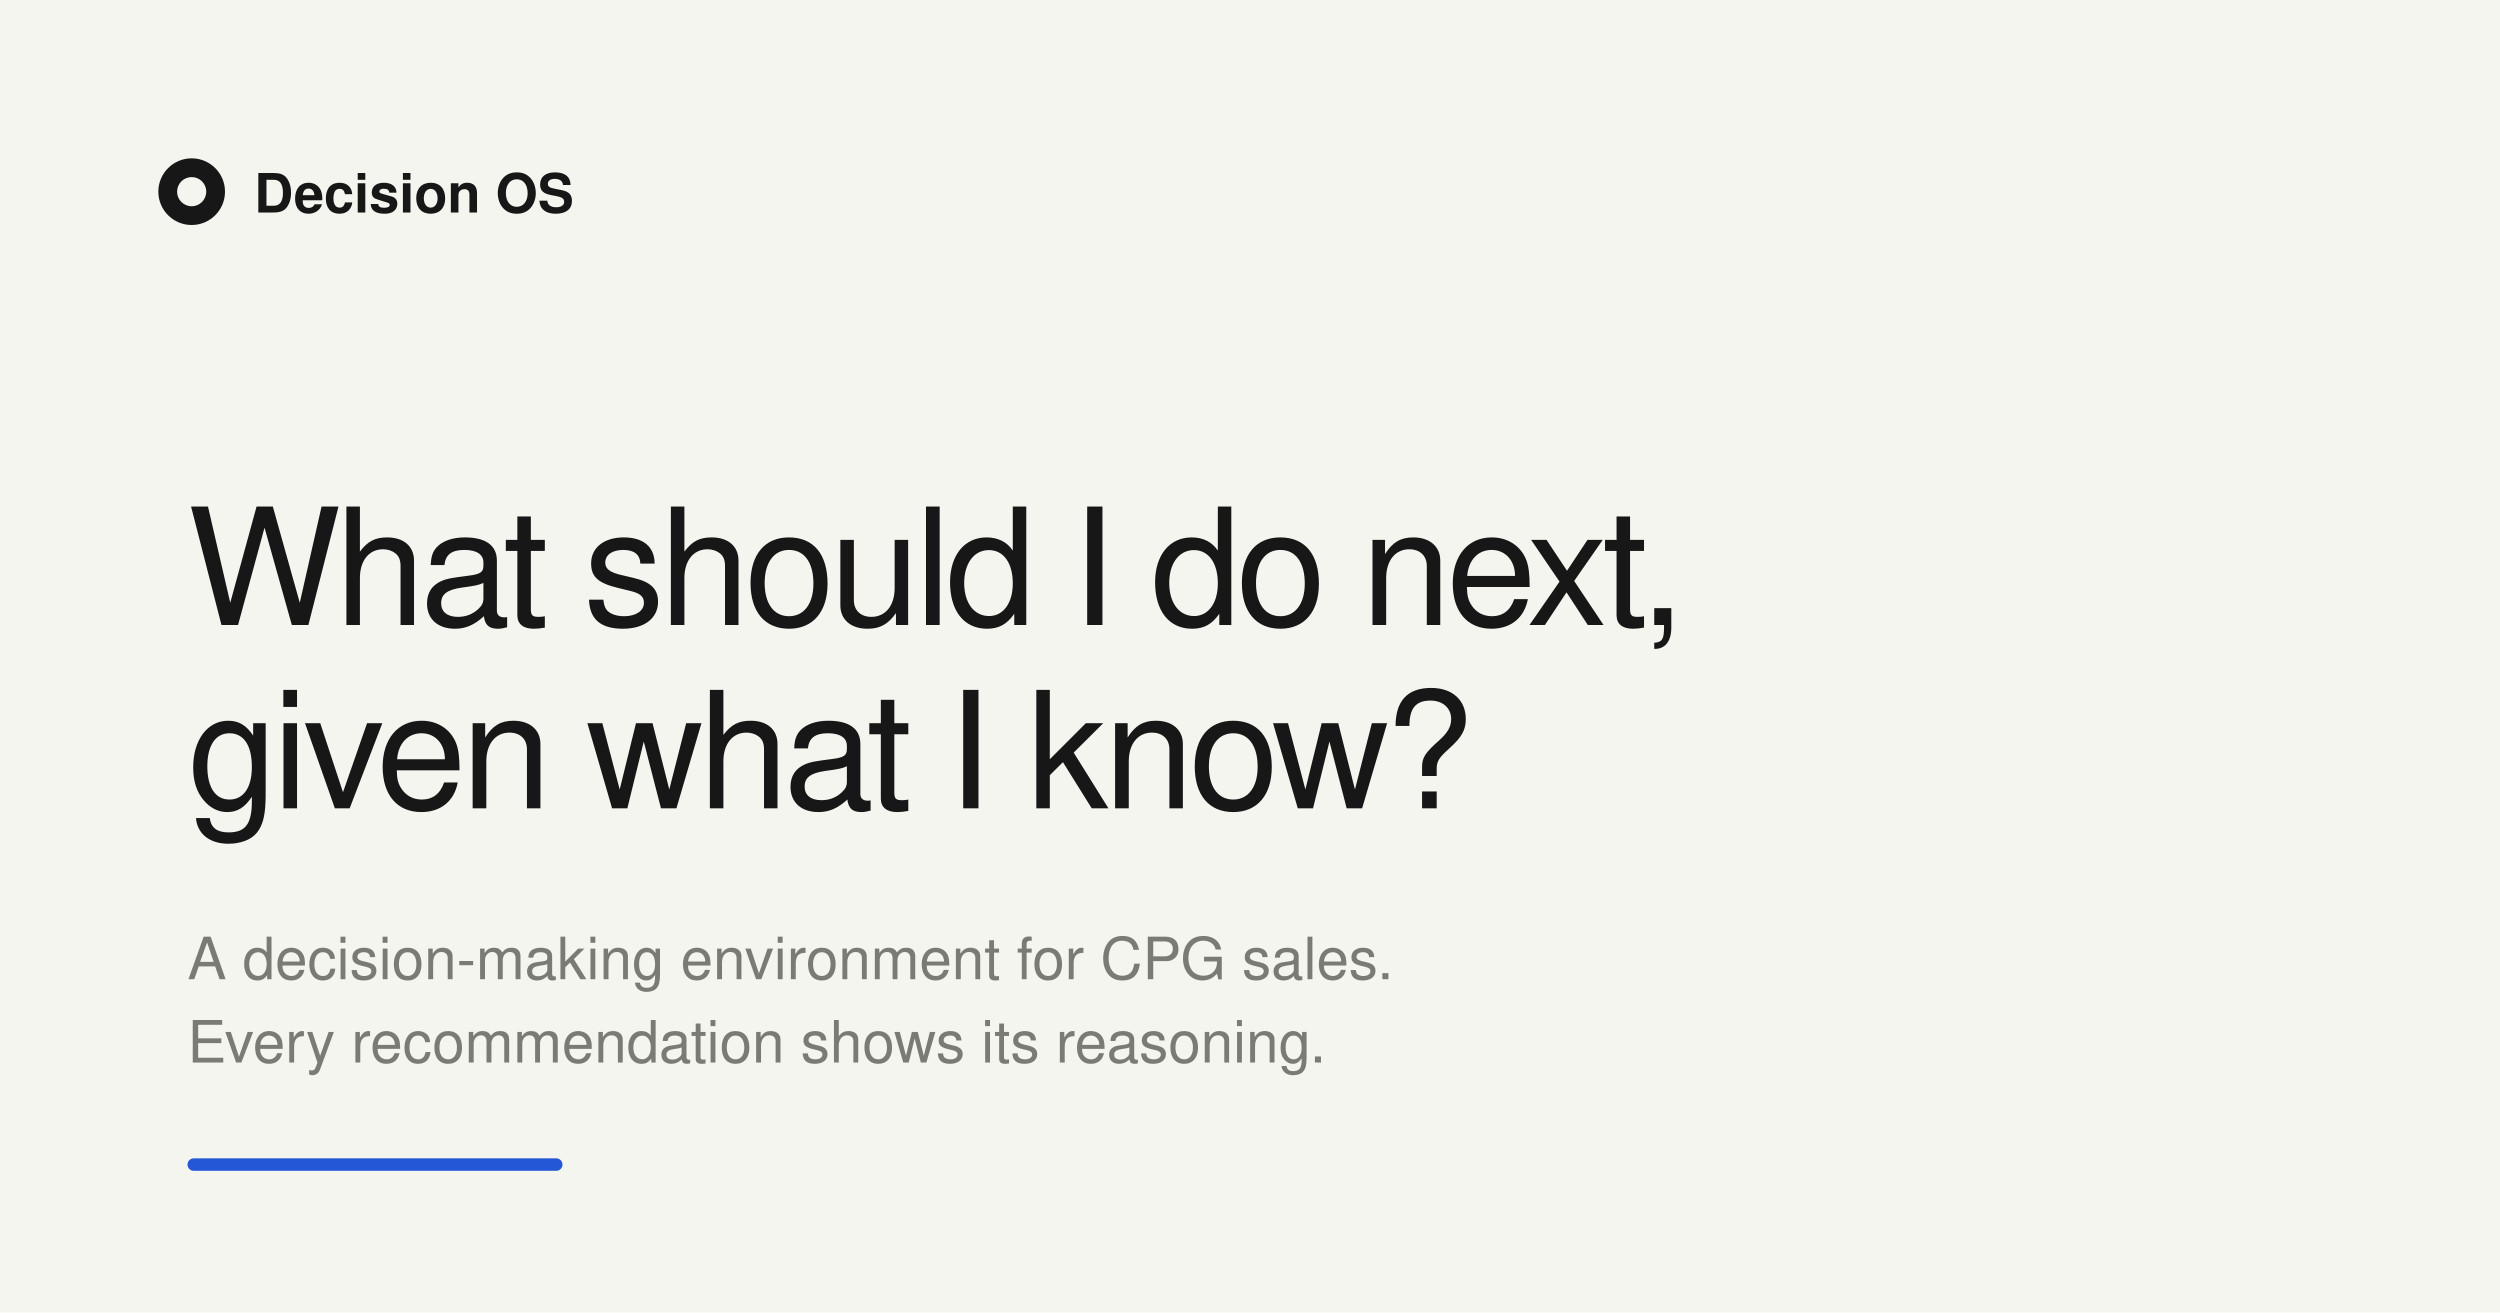
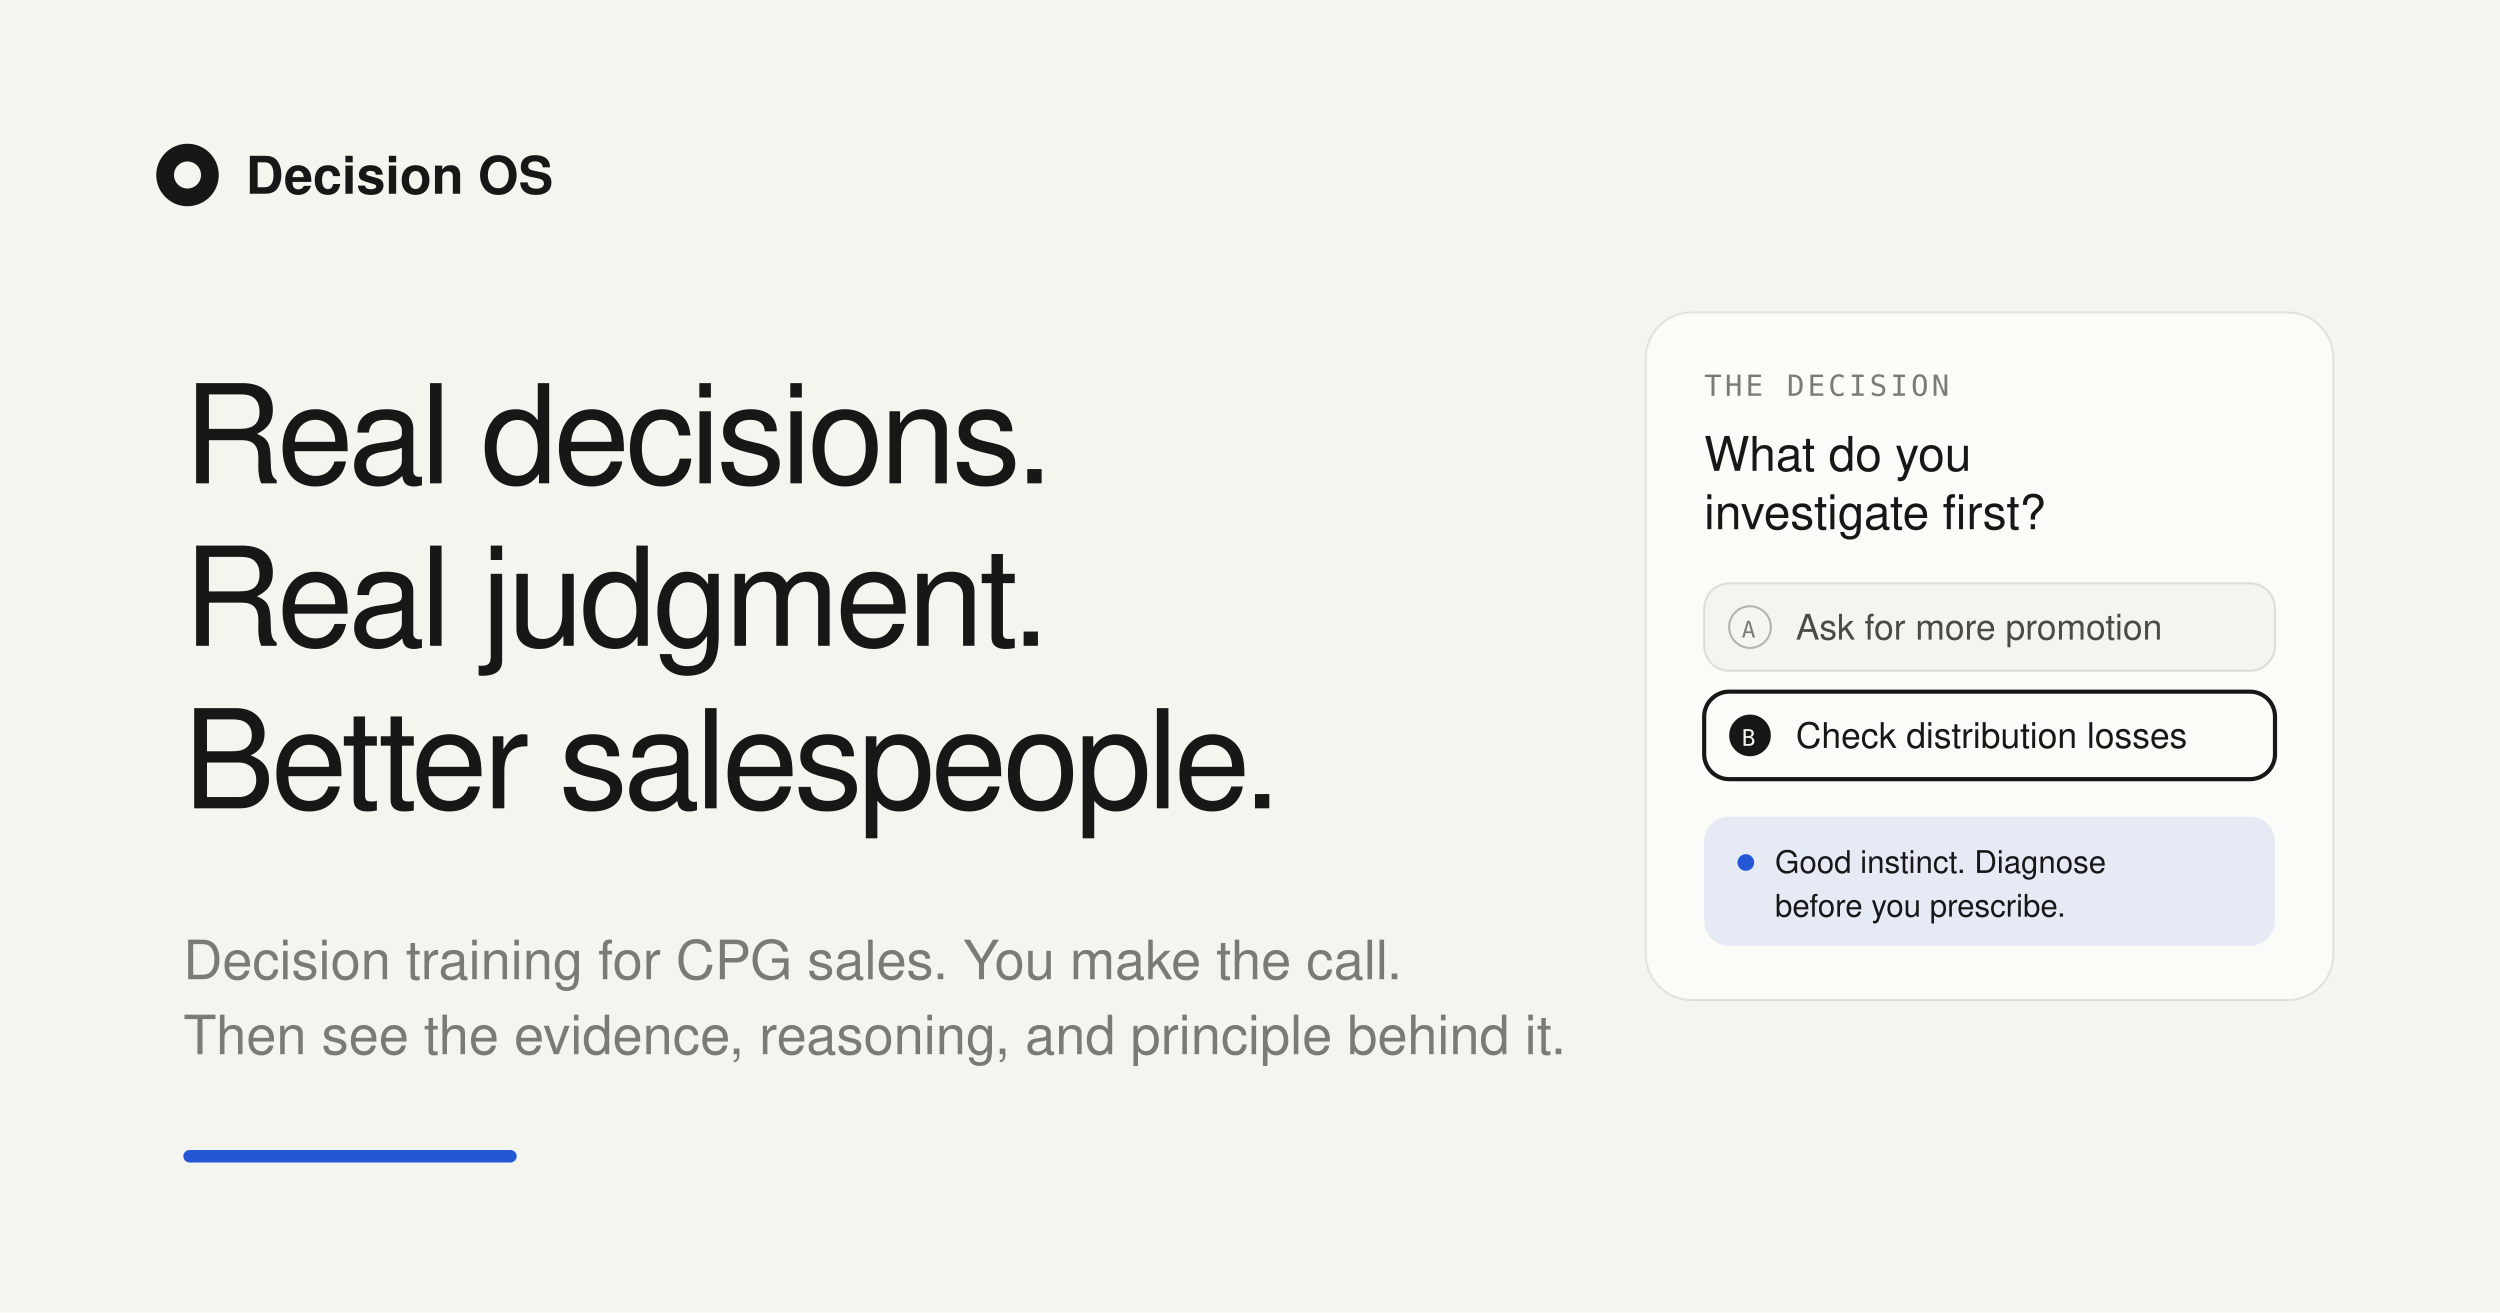
<svg xmlns="http://www.w3.org/2000/svg" width="1200" height="630" viewBox="0 0 1200 630">
  <rect width="1200" height="630" fill="#F5F5F0" />
-   <circle cx="92" cy="92" r="16" fill="#171717" />
-   <circle cx="92" cy="92" r="7" fill="#F5F5F0" />
-   <text x="122" y="102" font-family="Helvetica Neue, Helvetica, Arial, sans-serif" font-size="26" font-weight="600" fill="#171717">Decision OS</text>
-   <text x="90" y="300" font-family="Helvetica Neue, Helvetica, Arial, sans-serif" font-size="78" font-weight="500" letter-spacing="-2.5" fill="#171717">What should I do next,</text>
-   <text x="90" y="388" font-family="Helvetica Neue, Helvetica, Arial, sans-serif" font-size="78" font-weight="500" letter-spacing="-2.5" fill="#171717">given what I know?</text>
-   <text x="90" y="470" font-family="Helvetica Neue, Helvetica, Arial, sans-serif" font-size="28" fill="#7B7B76">A decision-making environment for CPG sales.</text>
-   <text x="90" y="510" font-family="Helvetica Neue, Helvetica, Arial, sans-serif" font-size="28" fill="#7B7B76">Every recommendation shows its reasoning.</text>
-   <rect x="90" y="556" width="180" height="6" rx="3" fill="#2457D6" />
+   <circle cx="90" cy="84" r="15" fill="#171717" />
+   <circle cx="90" cy="84" r="6.5" fill="#F5F5F0" />
+   <text x="118" y="93" font-family="Helvetica Neue, Helvetica, Arial, sans-serif" font-size="25" font-weight="600" fill="#171717">Decision OS</text>
+   <text x="88" y="232" font-family="Helvetica Neue, Helvetica, Arial, sans-serif" font-size="66" font-weight="500" letter-spacing="-2" fill="#171717">Real decisions.</text>
+   <text x="88" y="310" font-family="Helvetica Neue, Helvetica, Arial, sans-serif" font-size="66" font-weight="500" letter-spacing="-2" fill="#171717">Real judgment.</text>
+   <text x="88" y="388" font-family="Helvetica Neue, Helvetica, Arial, sans-serif" font-size="66" font-weight="500" letter-spacing="-2" fill="#171717">Better salespeople.</text>
+   <text x="88" y="470" font-family="Helvetica Neue, Helvetica, Arial, sans-serif" font-size="26" fill="#7B7B76">Decision training for CPG sales. You make the call.</text>
+   <text x="88" y="506" font-family="Helvetica Neue, Helvetica, Arial, sans-serif" font-size="26" fill="#7B7B76">Then see the evidence, reasoning, and principle behind it.</text>
+   <rect x="88" y="552" width="160" height="6" rx="3" fill="#2457D6" />
+   <rect x="790" y="150" width="330" height="330" rx="22" fill="#FBFBF8" stroke="#171717" stroke-opacity="0.1" />
+   <text x="818" y="190" font-family="Menlo, monospace" font-size="14" letter-spacing="1.5" fill="#7B7B76">THE DECISION</text>
+   <text x="818" y="226" font-family="Helvetica Neue, Helvetica, Arial, sans-serif" font-size="23" font-weight="500" fill="#171717">What do you</text>
+   <text x="818" y="254" font-family="Helvetica Neue, Helvetica, Arial, sans-serif" font-size="23" font-weight="500" fill="#171717">investigate first?</text>
+   <rect x="818" y="280" width="274" height="42" rx="12" fill="#F5F5F0" stroke="#171717" stroke-opacity="0.12" />
+   <circle cx="840" cy="301" r="10" fill="none" stroke="#171717" stroke-opacity="0.3" />
+   <text x="836" y="306" font-family="Menlo, monospace" font-size="11" fill="#7B7B76">A</text>
+   <text x="862" y="307" font-family="Helvetica Neue, Helvetica, Arial, sans-serif" font-size="17" fill="#4A4A46">Ask for more promotion</text>
+   <rect x="818" y="332" width="274" height="42" rx="12" fill="#FBFBF8" stroke="#171717" stroke-width="2" />
+   <circle cx="840" cy="353" r="10" fill="#171717" />
+   <text x="836" y="358" font-family="Menlo, monospace" font-size="11" fill="#F5F5F0">B</text>
+   <text x="862" y="359" font-family="Helvetica Neue, Helvetica, Arial, sans-serif" font-size="17" fill="#171717">Check distribution losses</text>
+   <rect x="818" y="392" width="274" height="62" rx="12" fill="#2457D6" fill-opacity="0.1" />
+   <circle cx="838" cy="414" r="4" fill="#2457D6" />
+   <text x="852" y="419" font-family="Helvetica Neue, Helvetica, Arial, sans-serif" font-size="15" fill="#171717">Good instinct. Diagnose</text>
+   <text x="852" y="440" font-family="Helvetica Neue, Helvetica, Arial, sans-serif" font-size="15" fill="#171717">before you prescribe.</text>
</svg>
